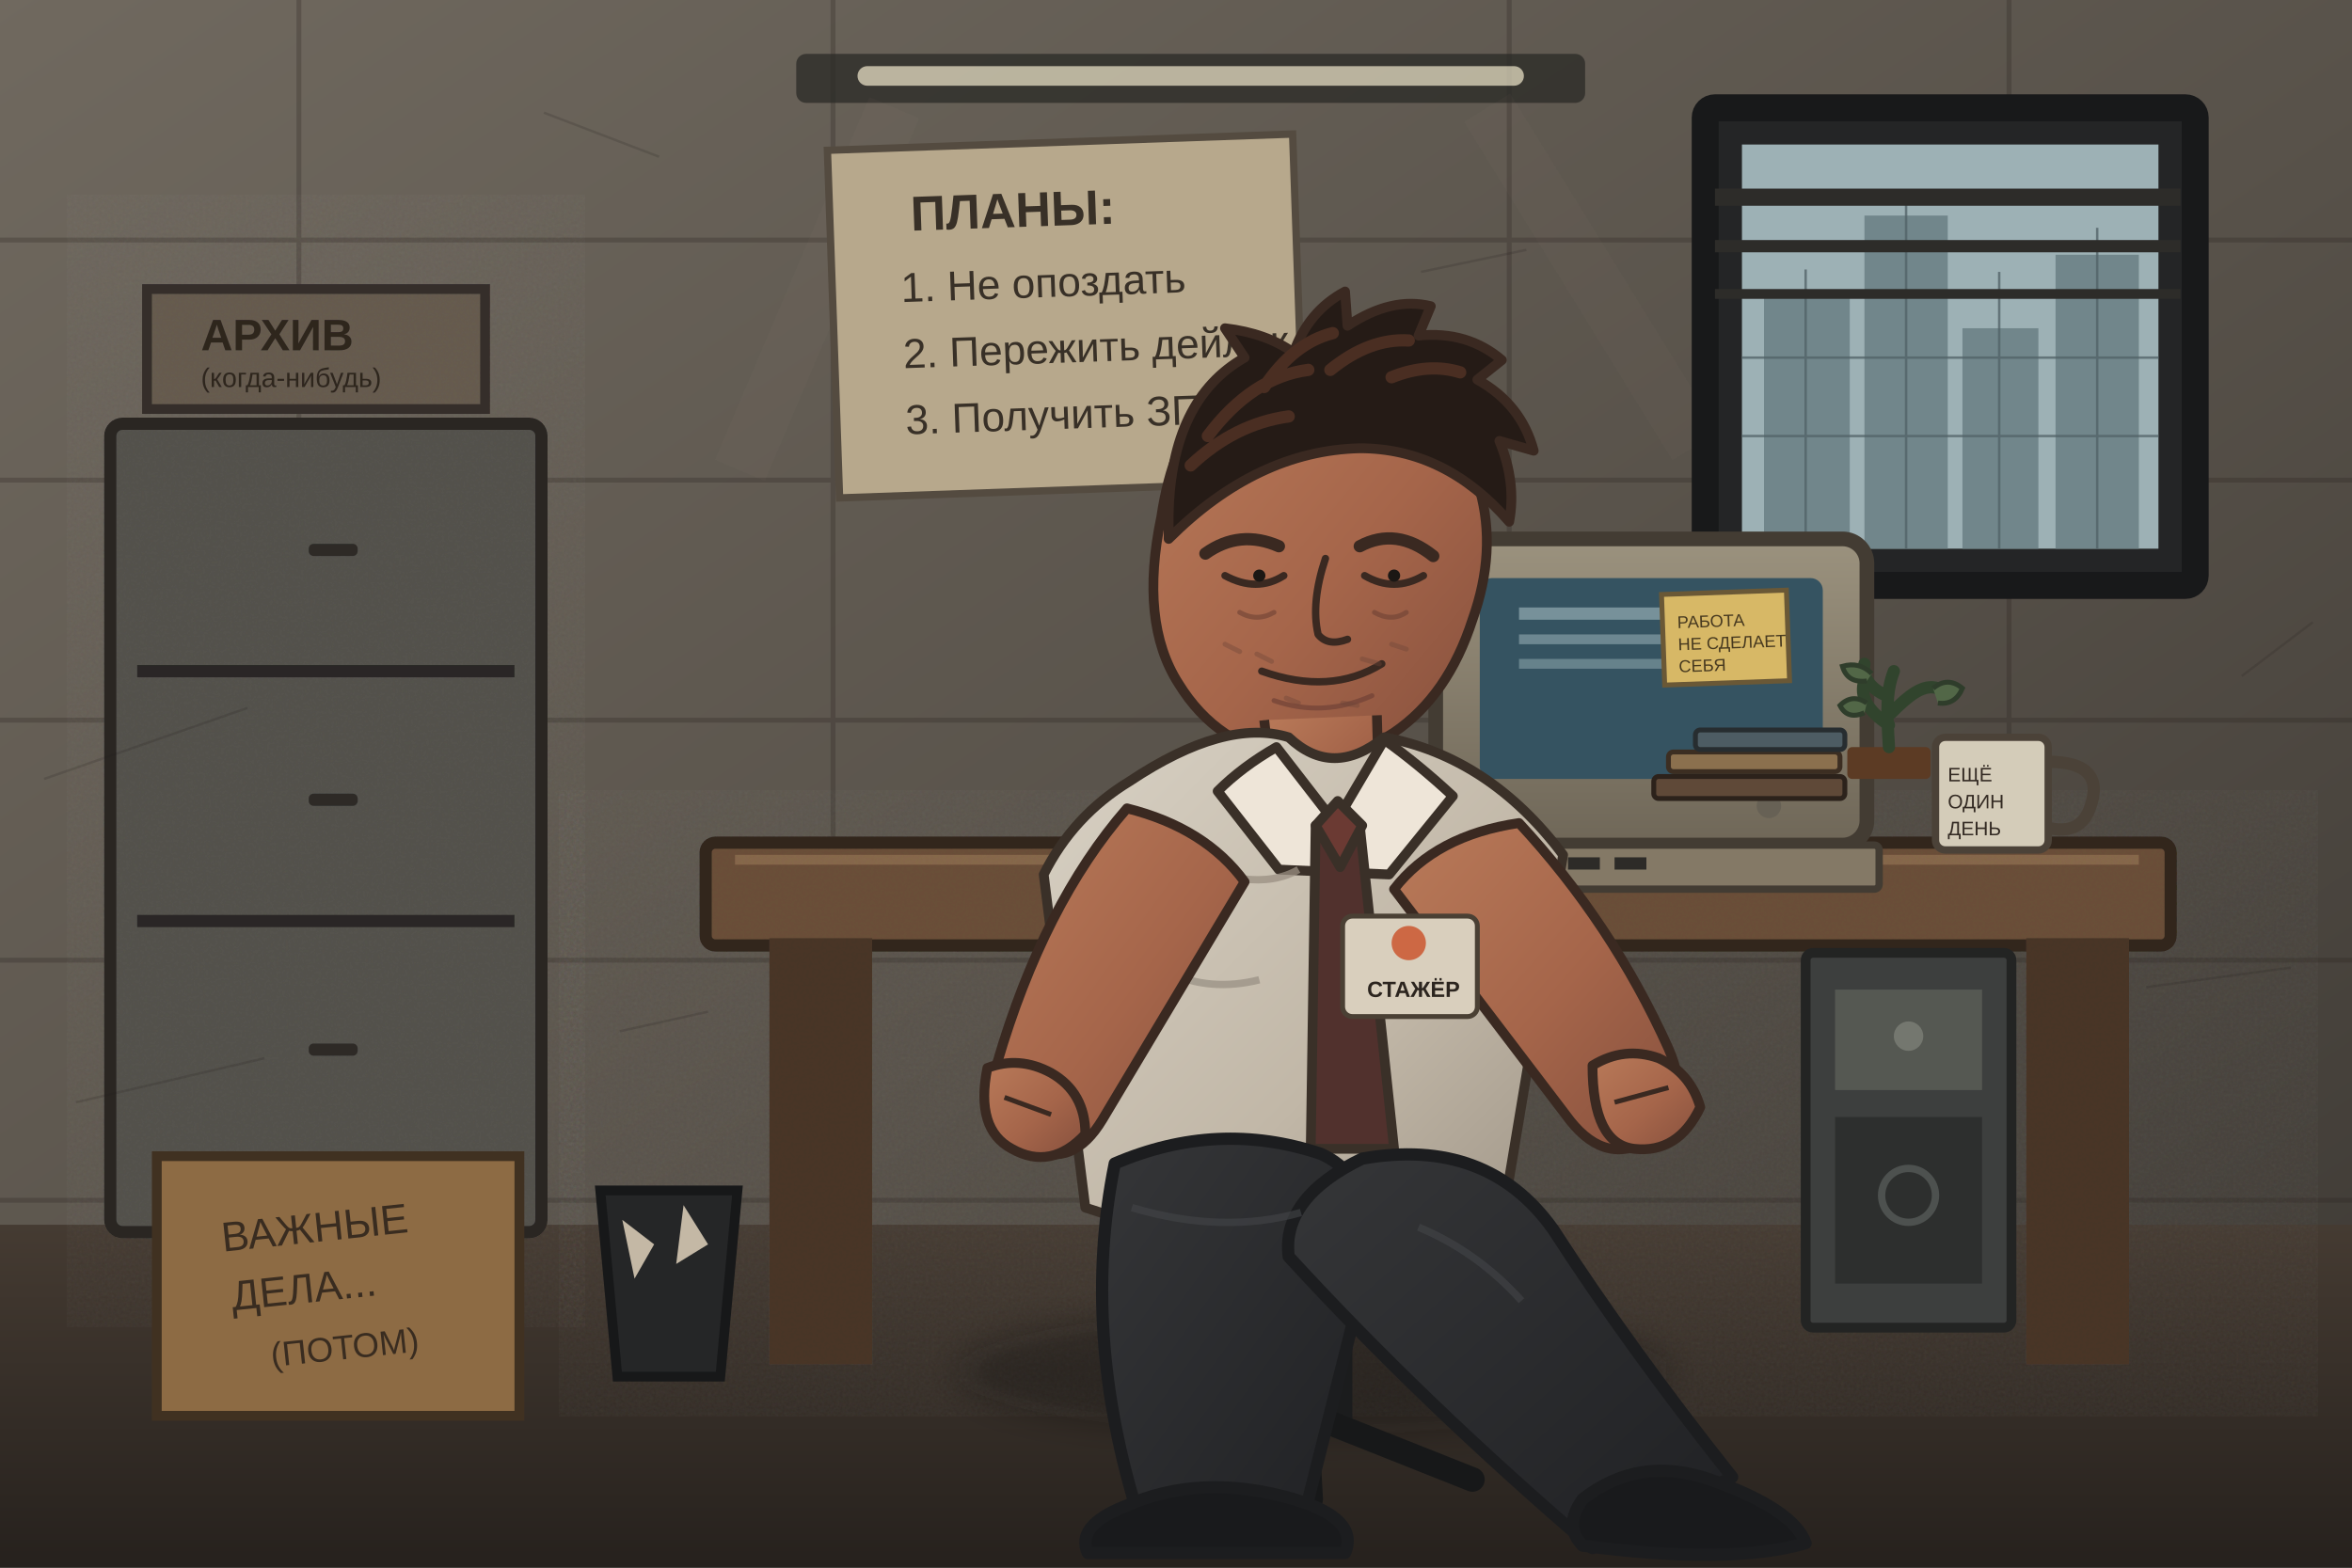
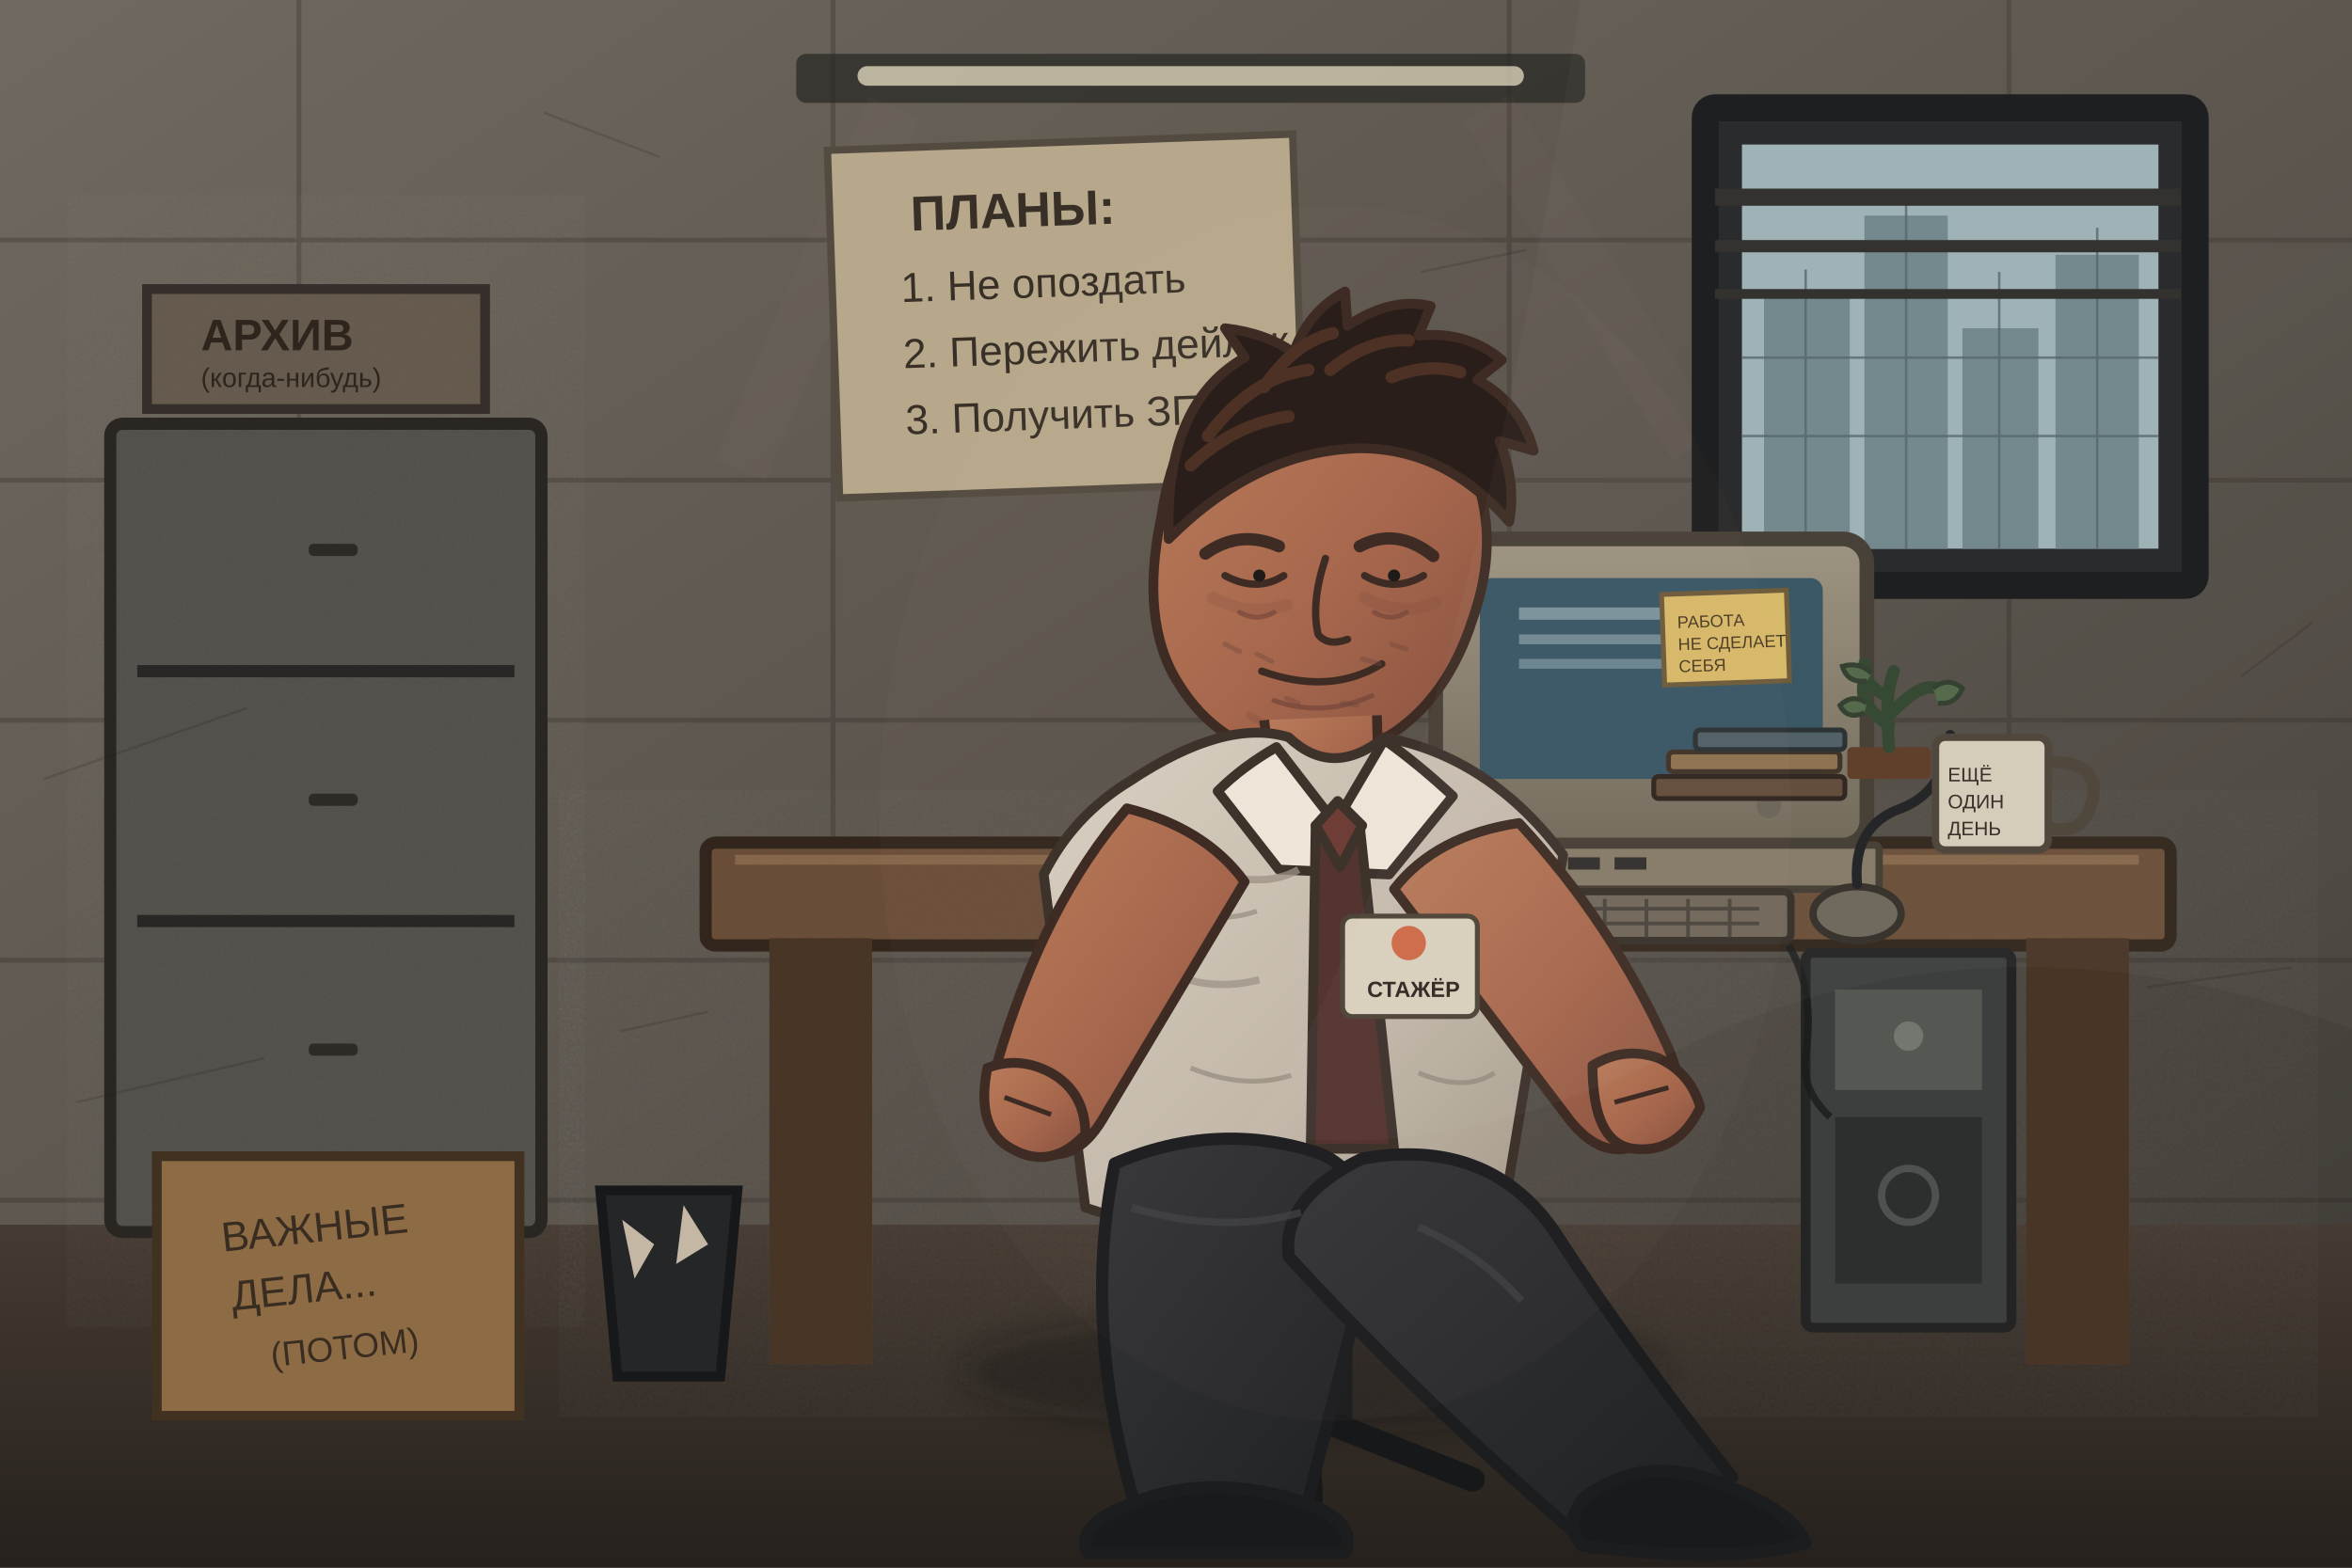
<svg xmlns="http://www.w3.org/2000/svg" viewBox="0 0 960 640">
  <defs>
    <linearGradient id="wall" x1="0" y1="0" x2="1" y2="1">
      <stop stop-color="#70695f" />
      <stop offset=".55" stop-color="#575149" />
      <stop offset="1" stop-color="#3c3833" />
    </linearGradient>
    <linearGradient id="floor" x1="0" y1="0" x2="0" y2="1">
      <stop stop-color="#453b32" />
      <stop offset="1" stop-color="#26211d" />
    </linearGradient>
    <linearGradient id="skin" x1="0" y1="0" x2="1" y2="1">
      <stop stop-color="#b97a59" />
      <stop offset=".55" stop-color="#a5654a" />
      <stop offset="1" stop-color="#86503d" />
    </linearGradient>
    <linearGradient id="shirt" x1="0" y1="0" x2="1" y2="1">
      <stop stop-color="#d8d1c4" />
      <stop offset=".6" stop-color="#c1b7a7" />
      <stop offset="1" stop-color="#9f9587" />
    </linearGradient>
    <linearGradient id="pants" x1="0" y1="0" x2="1" y2="1">
      <stop stop-color="#353638" />
      <stop offset="1" stop-color="#202124" />
    </linearGradient>
    <linearGradient id="crt" x1="0" y1="0" x2="0" y2="1">
      <stop stop-color="#9b927e" />
      <stop offset="1" stop-color="#6f6758" />
    </linearGradient>
    <filter id="shadow" x="-30%" y="-30%" width="160%" height="160%">
      <feGaussianBlur stdDeviation="7" />
    </filter>
    <filter id="grain">
      <feTurbulence baseFrequency=".8" numOctaves="2" seed="13" type="fractalNoise" result="noise" />
      <feColorMatrix in="noise" values="1 0 0 0 0 0 1 0 0 0 0 0 1 0 0 0 0 0 .055 0" />
      <feBlend in="SourceGraphic" mode="multiply" />
    </filter>
  </defs>
  <rect width="960" height="640" fill="url(#wall)" />
  <rect y="500" width="960" height="140" fill="url(#floor)" />
  <g stroke="#28231f" stroke-width="2" opacity=".27">
    <path d="M0 98H960M0 196H960M0 294H960M0 392H960M0 490H960" />
    <path d="M122 0V500M340 0V500M616 0V500M820 0V500" />
  </g>
  <g opacity=".75">
    <rect x="325" y="22" width="322" height="20" rx="4" fill="#2a2926" />
    <rect x="350" y="27" width="272" height="8" rx="4" fill="#d7d0b7" />
    <path d="M365 44L302 192M607 44L692 182" stroke="#d9cfad" stroke-width="22" opacity=".035" />
  </g>
  <g filter="url(#grain)">
    <rect x="45" y="173" width="176" height="330" rx="5" fill="#55534e" stroke="#292724" stroke-width="5" />
    <path d="M56 274H210M56 376H210" stroke="#2a2825" stroke-width="5" />
    <g fill="#2e2c28">
      <rect x="126" y="222" width="20" height="5" rx="2" />
      <rect x="126" y="324" width="20" height="5" rx="2" />
      <rect x="126" y="426" width="20" height="5" rx="2" />
    </g>
    <rect x="60" y="118" width="138" height="49" fill="#665c4f" stroke="#352f29" stroke-width="4" />
    <text x="82" y="143" fill="#2e251f" font-size="18" font-family="Arial" font-weight="700">АРХИВ</text>
    <text x="82" y="158" fill="#2e251f" font-size="11" font-family="Arial">(когда-нибудь)</text>
  </g>
  <g transform="rotate(-2 435 125)">
    <rect x="340" y="58" width="190" height="142" fill="#b7a88c" stroke="#544b40" stroke-width="3" />
    <text x="373" y="92" fill="#383027" font-size="20" font-family="Arial" font-weight="700">ПЛАНЫ:</text>
    <text x="368" y="121" fill="#383027" font-size="17" font-family="Arial">1. Не опоздать</text>
    <text x="368" y="148" fill="#383027" font-size="17" font-family="Arial">2. Пережить дейлик</text>
    <text x="368" y="175" fill="#383027" font-size="17" font-family="Arial">3. Получить ЗП</text>
  </g>
  <g>
    <rect x="696" y="44" width="200" height="195" rx="4" fill="#242526" stroke="#18191a" stroke-width="11" />
    <rect x="711" y="59" width="170" height="165" fill="#9db1b5" />
    <g fill="#71868b">
      <rect x="720" y="121" width="35" height="103" />
      <rect x="761" y="88" width="34" height="136" />
      <rect x="801" y="134" width="31" height="90" />
      <rect x="839" y="104" width="34" height="120" />
    </g>
    <g stroke="#506066" opacity=".75">
      <path d="M711 146H881M711 178H881" />
      <path d="M737 110V224M778 81V224M816 111V224M856 93V224" />
    </g>
    <g fill="#2d2c29">
      <rect x="700" y="77" width="190" height="7" />
      <rect x="700" y="98" width="190" height="5" />
      <rect x="700" y="118" width="190" height="4" />
    </g>
  </g>
  <g filter="url(#grain)">
    <rect x="288" y="344" width="598" height="42" rx="4" fill="#6b4f38" stroke="#31251d" stroke-width="5" />
    <rect x="314" y="383" width="42" height="174" fill="#4a3628" />
    <rect x="827" y="383" width="42" height="174" fill="#4a3628" />
    <path d="M300 351H873" stroke="#927053" stroke-width="4" opacity=".7" />
  </g>
  <g>
    <rect x="737" y="389" width="84" height="153" rx="3" fill="#3d3f3e" stroke="#232423" stroke-width="4" />
    <rect x="749" y="404" width="60" height="41" fill="#555852" />
    <circle cx="779" cy="423" r="6" fill="#74776f" />
    <rect x="749" y="456" width="60" height="68" fill="#2d2f2e" />
    <circle cx="779" cy="488" r="11" fill="none" stroke="#4d514f" stroke-width="3" />
  </g>
  <g>
    <rect x="586" y="220" width="176" height="125" rx="10" fill="url(#crt)" stroke="#433c33" stroke-width="6" />
    <rect x="604" y="236" width="140" height="82" rx="5" fill="#355361" />
    <g fill="#77919a">
      <rect x="620" y="248" width="99" height="5" />
      <rect x="620" y="259" width="77" height="4" opacity=".85" />
      <rect x="620" y="269" width="90" height="4" opacity=".75" />
    </g>
    <circle cx="722" cy="329" r="5" fill="#676155" />
    <rect x="584" y="345" width="183" height="18" rx="2" fill="#847966" stroke="#433c33" stroke-width="3" />
    <g fill="#2d2b28">
      <rect x="602" y="350" width="13" height="5" />
      <rect x="621" y="350" width="13" height="5" />
      <rect x="640" y="350" width="13" height="5" />
      <rect x="659" y="350" width="13" height="5" />
    </g>
  </g>
  <g>
+     <rect x="579" y="364" width="152" height="20" rx="3" fill="#6d6558" stroke="#342e27" stroke-width="3" />
+     <g stroke="#3e3932" stroke-width="1.5" opacity=".8">
+       <path d="M590 371h128M590 377h128" />
+       <path d="M604 367v16M621 367v16M638 367v16M655 367v16M672 367v16M689 367v16M706 367v16" />
+     </g>
+     <ellipse cx="758" cy="373" rx="18" ry="11" fill="#6b655a" stroke="#342e27" stroke-width="3" />
+     <path d="M758 361q-2-24 18-31q18-7 20-30" fill="none" stroke="#1f2021" stroke-width="4" stroke-linecap="round" />
+     <path d="M730 386q11 18 7 45q-2 14 10 25" fill="none" stroke="#1a1b1c" stroke-width="3" opacity=".8" />
+   </g>
+   <g>
    <rect x="790" y="301" width="46" height="46" rx="4" fill="#d4ccb9" stroke="#4b4238" stroke-width="3" />
    <path d="M836 311q24 0 17 19q-4 11-17 8" fill="none" stroke="#4b4238" stroke-width="5" />
    <text x="795" y="319" fill="#332a23" font-size="8" font-family="Arial">ЕЩЁ</text>
    <text x="795" y="330" fill="#332a23" font-size="8" font-family="Arial">ОДИН</text>
    <text x="795" y="341" fill="#332a23" font-size="8" font-family="Arial">ДЕНЬ</text>
  </g>
  <g>
    <rect x="675" y="317" width="78" height="9" rx="2" fill="#5f4938" stroke="#2c221b" stroke-width="2" />
    <rect x="681" y="307" width="70" height="8" rx="2" fill="#8b704e" stroke="#3c2e22" stroke-width="2" />
    <rect x="692" y="298" width="61" height="8" rx="2" fill="#4d5c63" stroke="#272d30" stroke-width="2" />
    <g transform="translate(754 273)">
      <rect x="0" y="32" width="34" height="13" rx="2" fill="#5c3b24" />
      <path d="M17 32c-1-16-1-23 2-31M17 23c-9-6-12-12-10-18M18 18c7-7 13-12 19-10M16 11C9 8 6 3 7-2" fill="none" stroke="#31442d" stroke-width="5" stroke-linecap="round" />
      <path d="M8 5q-8 1-10-6q7-2 12 3M35 8q6-5 12 0q-3 7-10 6M7 18q-7 3-10-3q5-5 11-1" fill="#526747" stroke="#2f3d2b" stroke-width="2" />
    </g>
    <g transform="translate(612 239) rotate(-2)">
      <rect x="66" y="6" width="51" height="37" fill="#d7b866" stroke="#6a5836" stroke-width="2" />
      <text x="72" y="20" fill="#47391f" font-family="Arial" font-size="7">РАБОТА</text>
      <text x="72" y="29" fill="#47391f" font-family="Arial" font-size="7">НЕ СДЕЛАЕТ</text>
      <text x="72" y="38" fill="#47391f" font-family="Arial" font-size="7">СЕБЯ</text>
    </g>
  </g>
  <ellipse cx="536" cy="560" rx="145" ry="25" fill="#111" opacity=".32" filter="url(#shadow)" />
  <g>
    <rect x="465" y="314" width="135" height="198" rx="38" fill="#292a2c" stroke="#171819" stroke-width="7" />
    <path d="M482 335q53-20 101 0" fill="none" stroke="#414244" stroke-width="5" opacity=".7" />
    <rect x="513" y="500" width="39" height="84" fill="#1b1c1d" />
    <path d="M533 577l-69 26M533 577l68 27M533 577l2 35" stroke="#171819" stroke-width="10" stroke-linecap="round" />
  </g>
  <g stroke="#3a2921" stroke-linecap="round" stroke-linejoin="round">
    <path d="M474 211q9-61 59-65q55-4 71 54q7 25-3 53q-10 31-32 46q-20 13-43 10q-29-4-45-30q-16-25-7-68z" fill="url(#skin)" stroke-width="4" />
    <path d="M477 210q1-47 31-64l-8-12q17 2 28 10q6-17 21-25l1 14q18-12 34-8l-5 12q20-2 34 10l-10 8q18 10 23 29l-14-4q7 17 4 33q-26-30-61-30q-42 1-78 37z" fill="#251b16" stroke-width="4" />
    <path d="M493 178q18-24 41-27M516 158q12-18 28-22M543 151q16-13 32-12M568 154q15-6 28-2M486 190q18-17 40-20" fill="none" stroke="#4a2e22" stroke-width="5" stroke-linecap="round" />
    <path d="M492 226q14-10 30-3M555 223q15-8 30 4" fill="none" stroke-width="5" />
    <path d="M500 235q13 7 24 0M557 235q12 7 24 0" fill="none" stroke-width="3" />
    <circle cx="514" cy="235" r="2.5" fill="#1b1714" stroke="none" />
    <circle cx="569" cy="235" r="2.5" fill="#1b1714" stroke="none" />
    <path d="M541 228q-6 18-3 31q4 5 12 2" fill="none" stroke-width="3" />
    <path d="M515 274q28 10 49-3" fill="none" stroke-width="3" />
    <path d="M506 250q7 4 14 0M561 250q7 4 13 0" fill="none" stroke="#6e4134" stroke-width="2" opacity=".6" />
    <path d="M520 286q20 7 40-2" fill="none" stroke="#714236" stroke-width="2" opacity=".7" />
+     <path d="M495 244q15 8 30 3M557 244q15 8 29 2" fill="none" stroke="#6e4134" stroke-width="5" opacity=".16" />
+     <path d="M510 292q17 11 38 9" fill="none" stroke="#6f4438" stroke-width="3" opacity=".22" />
    <g stroke="#6d4437" stroke-width="2" opacity=".38">
      <path d="M500 263l6 3M513 267l6 3M568 263l6 2M556 269l7 2M525 285l5 2M548 287l6 1" />
    </g>
  </g>
  <path d="M516 294l4 34q18 15 43 0l-1-36" fill="url(#skin)" stroke="#3a2921" stroke-width="4" />
  <g stroke="#3a3028" stroke-width="4" stroke-linejoin="round">
    <path d="M461 319q39-26 65-18q18 17 39 0q43 8 73 48l-24 144q-69 34-171 0l-17-136q12-24 35-38z" fill="url(#shirt)" />
    <path d="M521 305l24 31l20-34q14 10 28 23l-26 32l-45-2l-25-32q10-10 24-18z" fill="#eee5d8" />
    <path d="M537 337l18 0l14 132l-34 0z" fill="#51312d" />
    <path d="M537 337l9-10l10 10l-9 17z" fill="#6b3a33" />
    <path d="M476 348q35 18 54 7M579 356q24 0 42-16" fill="none" stroke="#998f82" stroke-width="3" opacity=".75" />
    <path d="M477 397q17 8 37 3M582 401q18 4 31-4" fill="none" stroke="#8e8579" stroke-width="3" opacity=".6" />
+     <path d="M465 363q24 17 48 9M586 370q17 7 35-3M486 436q22 9 41 3M579 438q19 8 31 0" fill="none" stroke="#7f766b" stroke-width="2" opacity=".52" />
+     <path d="M454 333q18 6 30 20M612 342q-17 8-26 23" fill="none" stroke="#f2e9dd" stroke-width="3" opacity=".24" />
  </g>
  <g stroke="#3a2921" stroke-width="4" stroke-linejoin="round">
    <path d="M460 330q-34 39-53 104q-7 24 14 35q17 8 29-12l58-97q-16-22-48-30z" fill="url(#skin)" />
    <path d="M620 336q38 41 61 92q11 25-9 38q-18 10-33-11l-70-92q17-22 51-27z" fill="url(#skin)" />
    <path d="M403 436q13-5 26 2q14 8 14 25q-14 15-30 6q-15-8-10-33z" fill="url(#skin)" />
    <path d="M650 435q13-8 27-3q13 6 17 20q-9 19-27 17q-17-2-17-34z" fill="url(#skin)" />
    <path d="M410 448l19 7M659 450l22-6" fill="none" stroke-width="2" />
  </g>
  <g>
    <rect x="548" y="374" width="55" height="41" rx="4" fill="#d9cfbd" stroke="#4a4034" stroke-width="2" />
    <circle cx="575" cy="385" r="7" fill="#cd6844" />
    <text x="558" y="407" fill="#2c251f" font-size="9" font-family="Arial" font-weight="700">СТАЖЁР</text>
  </g>
  <g stroke="#1c1d1f" stroke-width="5" stroke-linejoin="round">
    <path d="M455 475q42-18 84-4q16 7 23 30l-30 119h-67q-24-76-10-145z" fill="url(#pants)" />
    <path d="M556 473q51-9 78 29q31 48 73 101l-57 29q-69-59-124-119q-3-24 30-40z" fill="url(#pants)" />
    <path d="M459 615q31-14 69-3q27 8 21 22h-105q-5-11 15-19z" fill="#191a1c" />
    <path d="M646 612q23-18 52-8q34 12 39 26q-31 9-91 1q-8-8 0-19z" fill="#191a1c" />
    <path d="M462 493q37 11 69 2M579 501q24 10 42 30" fill="none" stroke="#434548" stroke-width="3" opacity=".6" />
  </g>
  <g>
    <path d="M245 486h56l-7 76h-42z" fill="#252627" stroke="#171819" stroke-width="4" />
    <g fill="#c4b8a5">
      <path d="M254 498l13 10l-8 14z" />
      <path d="M279 492l10 16l-13 8z" />
    </g>
    <rect x="64" y="472" width="148" height="106" fill="#8d6b44" stroke="#403121" stroke-width="4" />
    <text x="91" y="511" fill="#392c20" font-size="17" font-family="Arial" transform="rotate(-6 91 511)">ВАЖНЫЕ</text>
    <text x="95" y="535" fill="#392c20" font-size="17" font-family="Arial" transform="rotate(-6 95 535)">ДЕЛА...</text>
    <text x="111" y="558" fill="#392c20" font-size="14" font-family="Arial" transform="rotate(-6 111 558)">(ПОТОМ)</text>
  </g>
+   <path d="M645 0h315v420q-150-55-278 10q-92 47-172 32q84-123 135-462z" fill="#d7e8e5" opacity=".035" />
+   <ellipse cx="545" cy="332" rx="186" ry="248" fill="#f6e1ba" opacity=".022" />
  <g stroke="#211e1a" opacity=".18">
    <path d="M18 318l83-29M222 46l47 18M915 276l29-22M253 421l36-8" />
    <path d="M31 450l77-18M580 111l43-9M876 403l59-8" />
  </g>
</svg>
